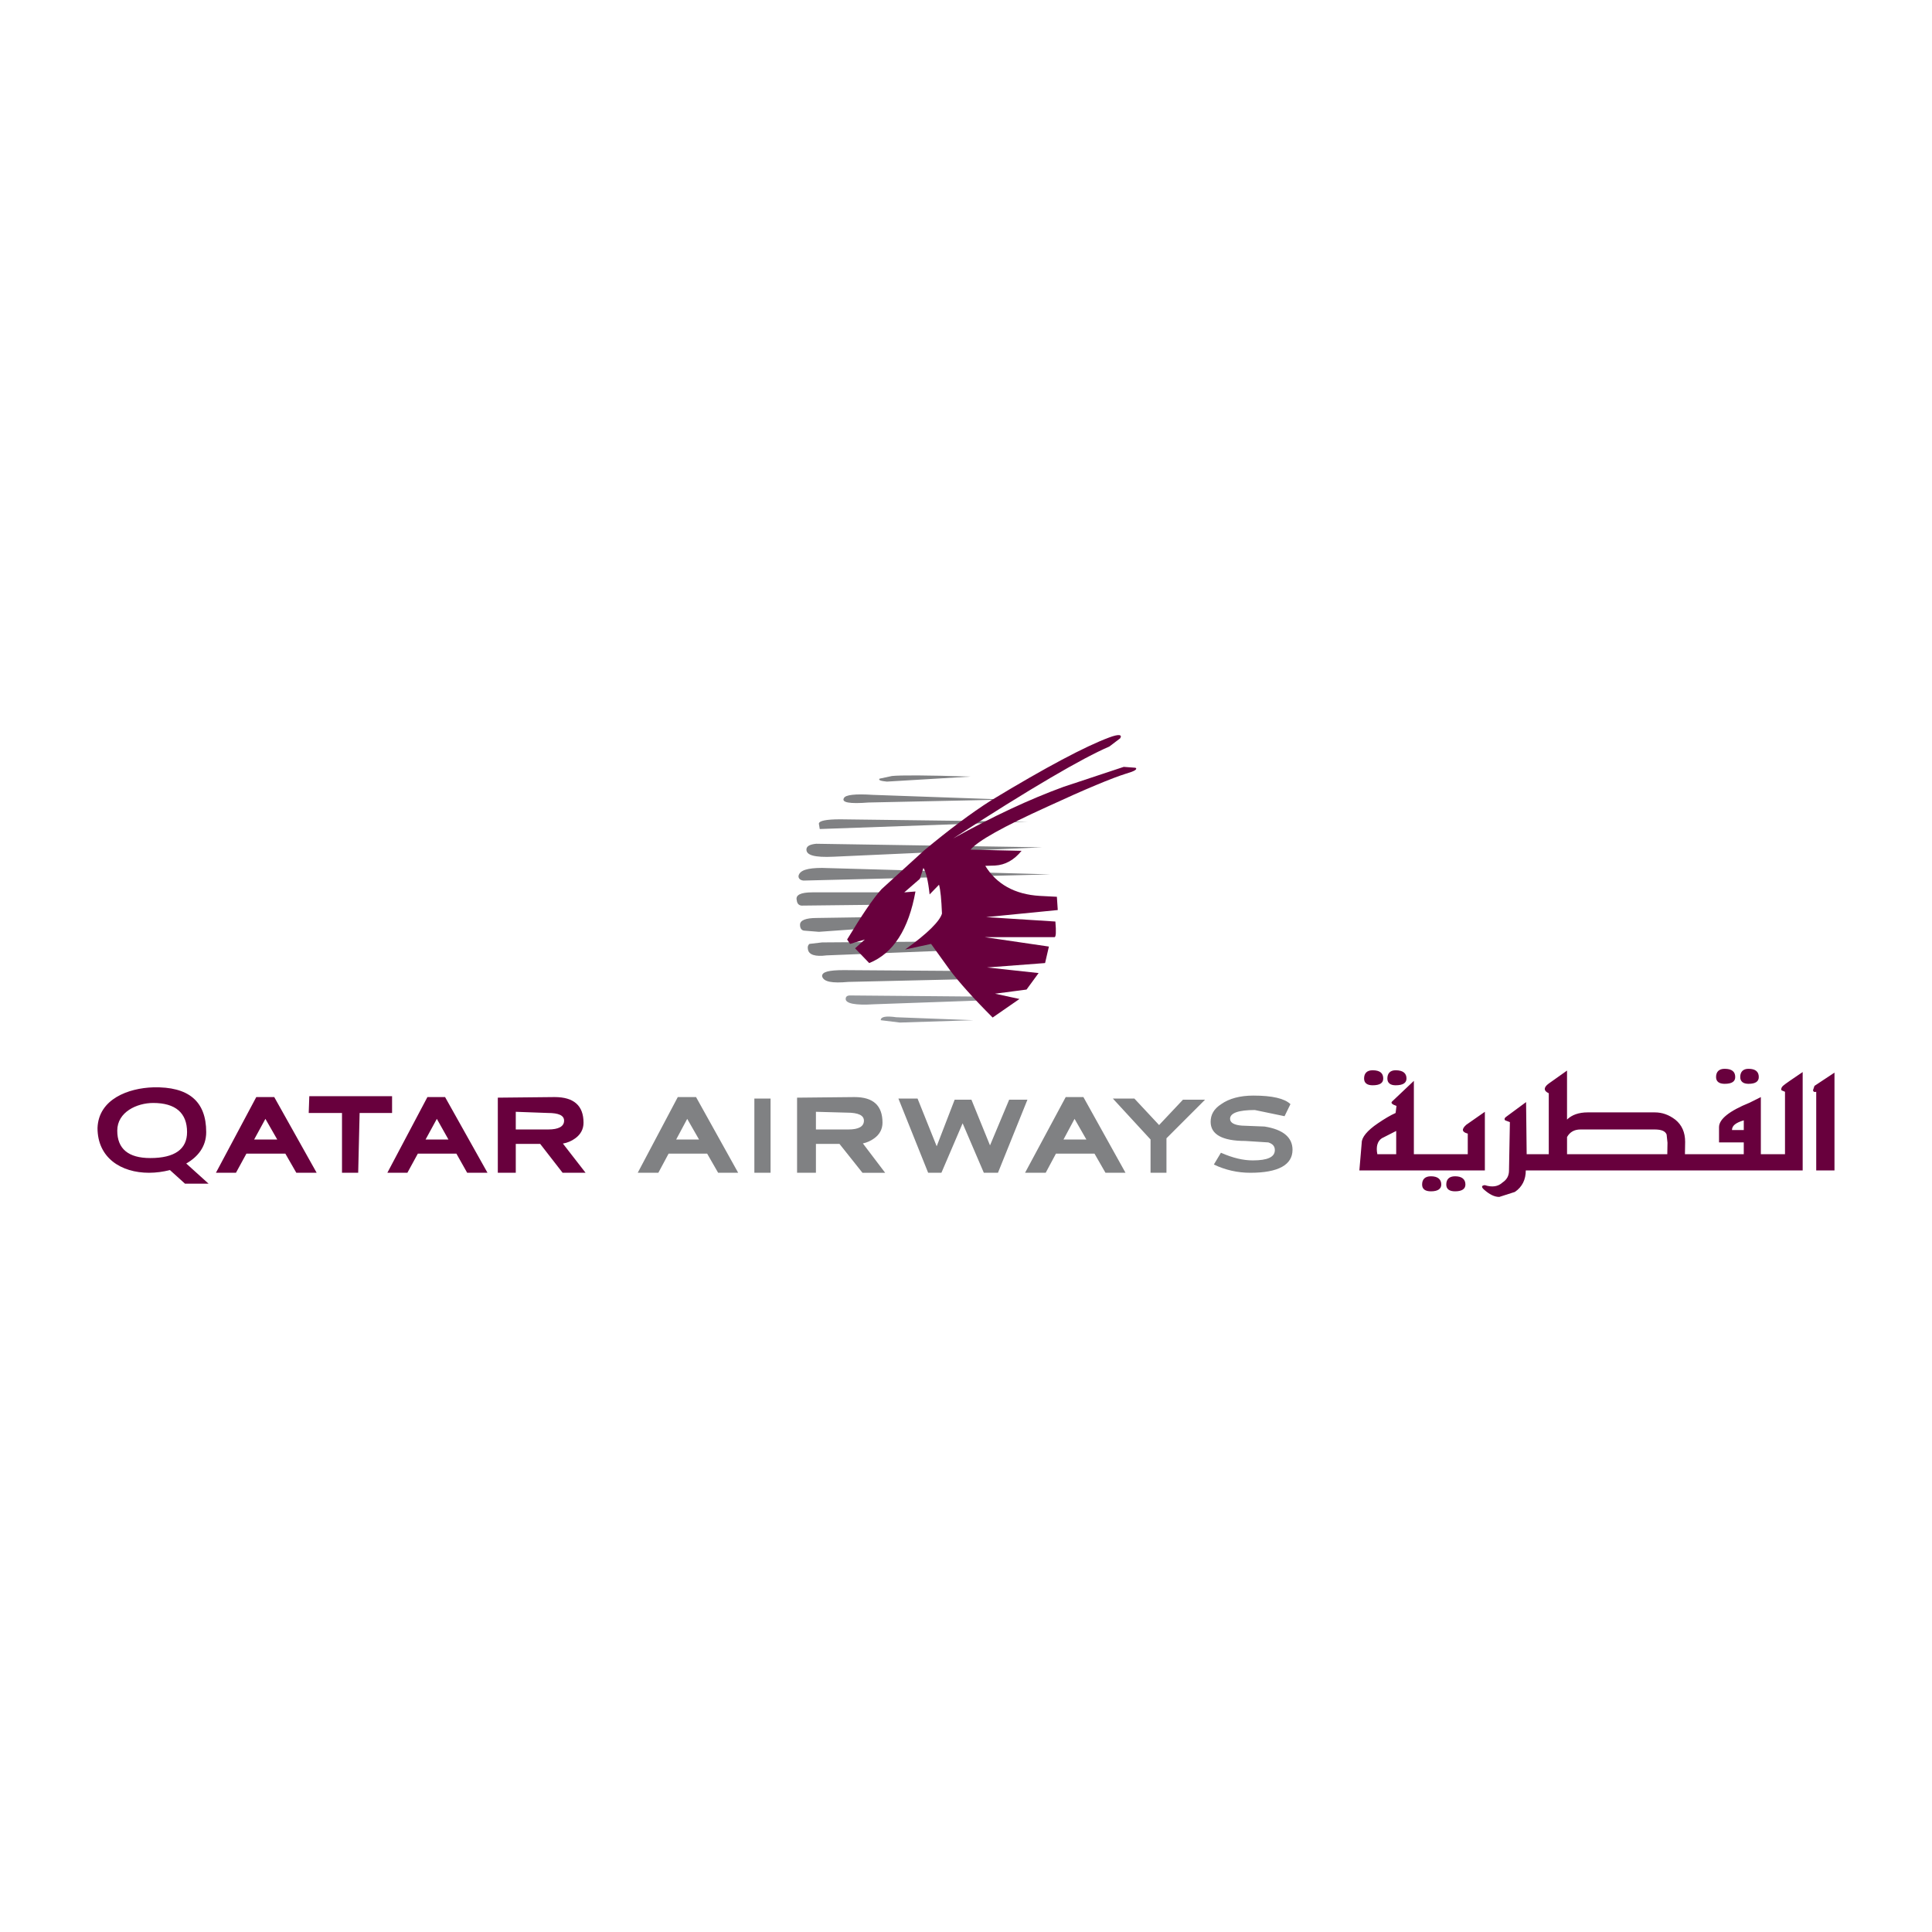
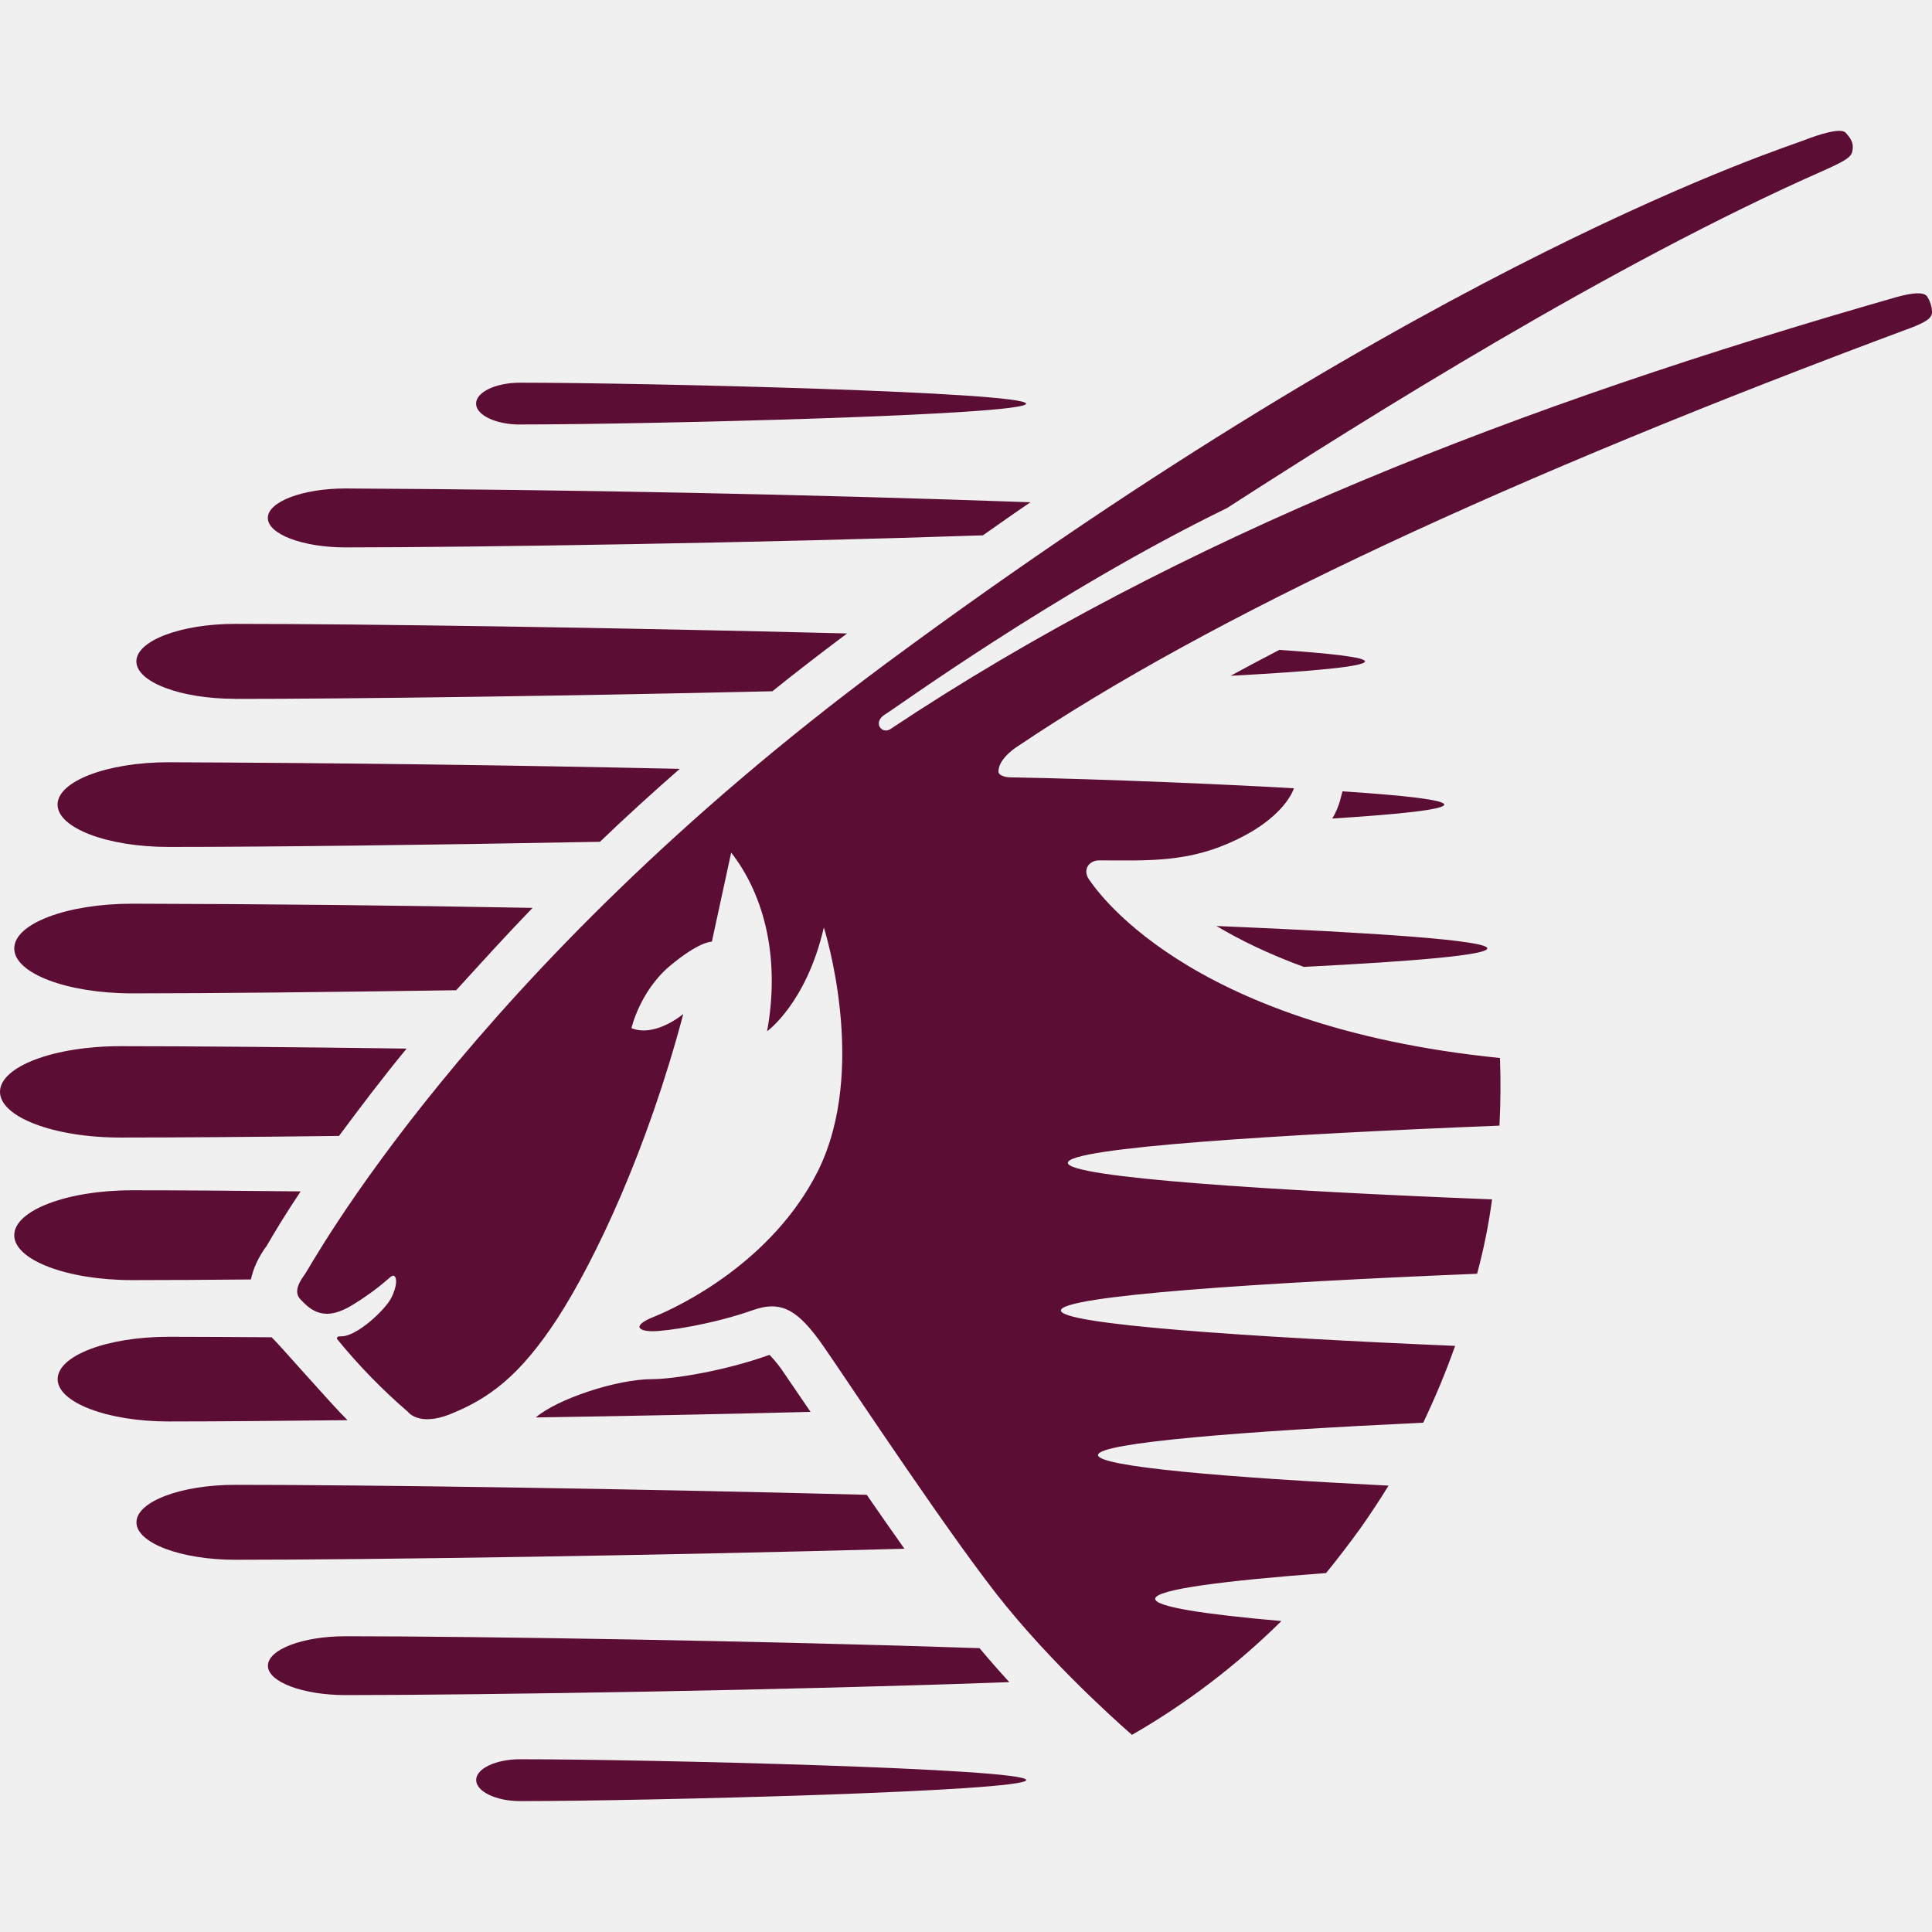
- <svg xmlns="http://www.w3.org/2000/svg" width="2500" height="2500" viewBox="0 0 192.756 192.756">
-   <g fill-rule="evenodd" clip-rule="evenodd">
-     <path fill="#fff" d="M0 0h192.756v192.756H0V0z" />
-     <path d="M88.488 77.981l8.346-.5c-4.408-.147-7.023-.147-7.846-.059l-1.234.265c-.148.146.117.235.734.294zM86.636 80.067l13.724-.294-13.283-.47c-1.763-.118-2.733 0-2.88.323-.264.441.588.588 2.439.441zM81.787 82.712l20.719-.734-18.662-.235c-1.41 0-2.145.146-2.145.44l.088.529zM83.168 85.475l20.806-.94-22.541-.353c-.587.06-.911.206-.969.5-.088.646.794.881 2.704.793zM80.17 87.855l24.626-.617-22.775-.646c-1.469 0-2.233.235-2.351.793-.028.235.148.441.5.47zM79.965 90.353l7.788-.088 1.087-1.235h-7.788c-1.175 0-1.705.265-1.558.793.03.295.177.5.471.53zM81.699 92.968l4.937-.353.647-1.117-5.79.088c-1.117 0-1.675.235-1.675.676 0 .353.147.559.411.588l1.47.118zM82.463 95.319l12.548-.5-.881-.882-12.108.088-1.264.147c-.147.117-.206.294-.147.559.089.53.735.735 1.852.588zM96.687 96.877l-12.49-.088c-1.528 0-2.204.176-2.175.617.147.559 1 .705 2.616.559l12.813-.295-.764-.793z" fill="#808183" />
-     <path d="M98.244 99.434l-13.43-.117c-.294 0-.44.117-.44.352 0 .441.94.646 2.792.529l12.401-.441-1.323-.323zM89.78 102.02l7.347-.234-7.699-.295c-1.028-.146-1.557-.059-1.557.295l1.909.234z" fill="#93969a" />
-     <path d="M110.676 74.484C108 75.63 102.799 78.657 95.1 83.653c3.966-2.204 7.611-3.909 10.99-5.143l6.025-1.999 1.176.088c.234.147-.117.353-.941.587-1.41.441-4.025 1.528-7.846 3.292-4.408 1.999-6.936 3.409-7.67 4.291l5.084.118c-.734.911-1.617 1.41-2.645 1.469l-.971.03c1.117 1.822 2.939 2.851 5.438 2.998l1.705.088.088 1.323-7.143.705 6.906.441c.088 1.028.059 1.558-.088 1.558h-6.965l6.406.94-.381 1.646-5.791.439 5.145.559-1.205 1.646-3.145.412 2.438.527-2.674 1.852c-1.91-1.91-3.35-3.525-4.261-4.73l-1.881-2.616-2.586.559c2.263-1.616 3.468-2.851 3.673-3.586-.059-1.41-.147-2.351-.294-2.879l-.94.97c-.147-1.411-.382-2.292-.617-2.645l-.353 1.087-1.558 1.352 1.117-.088c-.676 3.761-2.204 6.171-4.614 7.142l-1.411-1.47.97-.881-1.469.441-.294-.441c1.44-2.38 2.557-4.055 3.438-5.025l4.261-3.879c2.41-1.999 4.614-3.673 6.7-4.996 5.438-3.292 9.375-5.378 11.756-6.26.939-.353 1.322-.294 1.086.088l-1.083.821zM18.582 116.084l2.227 2.012h-2.352l-1.506-1.361a8.277 8.277 0 0 1-2.079.273c-2.805 0-5.143-1.496-5.143-4.467.104-2.902 3.101-3.982 5.554-4.057 3.526-.088 5.29 1.383 5.29 4.467 0 1.461-.847 2.481-1.991 3.133zm9.078-2.396h-2.304l1.124-2.059 1.18 2.059zm-3.076 1.41h3.885l1.096 1.91h2.028l-4.232-7.553h-1.792l-4.026 7.553h1.998l1.043-1.91zm9.537-4.057v5.967h1.616l.142-5.967h3.238v-1.674h-8.258l-.059 1.674h3.321zm19.774 3.086l2.237 2.881h2.292l-2.263-2.914a2.894 2.894 0 0 0 1.235-.525c.529-.381.823-.91.823-1.557 0-1.705-.97-2.557-2.88-2.557l-5.672.059v7.494h1.792v-2.881h2.436zm-9.154-.439H42.46l1.124-2.059 1.157 2.059zm-3.053 1.41h3.846l1.076 1.91h2.028l-4.232-7.553h-1.763l-3.997 7.553h1.999l1.043-1.91zm-23.025-2.147c0-1.91-1.146-2.908-3.379-2.908-1.614 0-3.585.895-3.585 2.762 0 1.793 1.087 2.734 3.292 2.734 2.437 0 3.672-.883 3.672-2.588zm32.796-2.027l3.204.117c1.058 0 1.616.236 1.616.766 0 .588-.559.881-1.587.881h-3.233v-1.764z" fill="#68003d" />
-     <path d="M75.263 109.602v7.406h1.616v-7.406h-1.616zm21.658.117h-1.675l-1.792 4.645-1.91-4.762h-1.91l2.968 7.406h1.323l2.116-4.938 2.116 4.938h1.41l2.939-7.289h-1.822l-1.91 4.557-1.853-4.557zm23.306 0h-2.205l-2.379 2.527-2.469-2.645h-2.146l3.762 4.086v3.32h1.588v-3.439l3.849-3.849zm.558 2.205c0 1.264 1.174 1.91 3.467 1.91l2.293.146c.439.146.646.383.646.764 0 .705-.734 1.029-2.205 1.029-.939 0-1.969-.234-3.174-.764l-.705 1.176a8.327 8.327 0 0 0 3.645.822c2.791 0 4.203-.793 4.203-2.293 0-1.234-.941-2.027-2.793-2.32l-2.262-.09c-.766-.059-1.176-.293-1.176-.676 0-.588.852-.881 2.469-.881l2.967.617.588-1.205c-.588-.559-1.793-.852-3.703-.852-1.322 0-2.41.293-3.203.852-.735.472-1.057 1.06-1.057 1.765zm-51.042 1.764h-2.281l1.102-2.059 1.179 2.059zm-3.037 1.41h3.847l1.096 1.91h1.999l-4.203-7.553h-1.822l-3.997 7.553h2.057l1.023-1.91zm41.681-1.41h-2.281l1.102-2.059 1.179 2.059zm-3.035 1.41h3.846l1.096 1.91h1.998l-4.201-7.553h-1.764l-4.057 7.553h2.059l1.023-1.91zm-23.947-4.174l3.081.084c1.146 0 1.708.27 1.708.799 0 .588-.528.881-1.557.881h-3.232v-1.764zm2.35 3.203h-2.35v2.881h-1.881v-7.494l5.731-.059c1.881 0 2.792.852 2.792 2.557 0 .646-.293 1.176-.822 1.557a2.97 2.97 0 0 1-1.135.512l2.222 2.928h-2.263l-2.294-2.882z" fill="#808183" />
-     <path d="M171.508 113.98v-1.527c0-.795 1.027-1.617 3.057-2.439l1.115-.559v5.701h2.41v-6.23l-.352-.146c-.061-.146 0-.295.146-.441.234-.205.881-.646 1.969-1.381v9.814h-27.625c0 .912-.352 1.646-1.086 2.146l-1.559.5c-.5 0-.998-.266-1.527-.736-.295-.264-.236-.41.088-.439.734.234 1.322.146 1.764-.266.439-.293.646-.676.646-1.205l.088-4.818-.471-.176c-.117-.119-.059-.266.176-.412l1.91-1.41.059 5.201h2.205v-6.084c-.529-.234-.529-.588 0-.969l1.822-1.293v4.887c.48-.469 1.178-.715 2.057-.715h6.701c.734 0 1.41.236 2.057.736.646.527.969 1.262.969 2.203l-.02 1.234h5.869v-1.176h-2.468zm-30.446-6.142v7.318h5.377V113.1c-.588-.148-.646-.441-.146-.883l1.852-1.293v5.848h-12.52l.234-2.762c0-.529.529-1.205 1.617-1.939.646-.441 1.234-.793 1.764-1.029l.088-.705c-.441-.146-.588-.293-.441-.439l2.175-2.06zm32.915 3.939c-.795.234-1.176.527-1.176.969h1.176v-.969zm-36.559 3.379h1.881v-2.322l-1.439.734c-.442.295-.589.854-.442 1.588zm-.471-8.375c.734 0 1.059.293 1.059.822 0 .441-.324.676-1.059.676-.559 0-.852-.234-.852-.676.001-.529.294-.822.852-.822zm2.293 0c.734 0 1.086.293 1.086.822 0 .441-.352.676-1.086.676-.529 0-.822-.234-.822-.676 0-.529.293-.822.822-.822zm3.526 10.578c.676 0 1.029.295 1.029.824 0 .439-.354.676-1.029.676-.588 0-.881-.236-.881-.676 0-.529.293-.824.881-.824zm2.41 0c.676 0 1.029.295 1.029.824 0 .439-.354.676-1.029.676-.588 0-.881-.236-.881-.676 0-.529.293-.824.881-.824zm26.89-10.724c.734 0 1.057.293 1.057.822 0 .439-.322.676-1.057.676-.559 0-.854-.236-.854-.676.001-.529.296-.822.854-.822zm2.379 0c.707 0 1.029.293 1.029.822 0 .439-.322.676-1.029.676-.527 0-.822-.236-.822-.676 0-.529.295-.822.822-.822zm-8.099 8.521h-10.002v-1.713c.277-.492.715-.756 1.352-.756h7.348c.705 0 1.086.146 1.234.5l.088.822-.02 1.147zm16.681-8.14v9.756h-1.822v-7.846c-.176.059-.293 0-.322-.146l.146-.441 1.998-1.323z" fill="#68003d" />
-   </g>
+ <svg xmlns="http://www.w3.org/2000/svg" fill="#5C0D34" role="img" viewBox="0 0 24 24">
+   <path fill="#5C0D34" d="M18.633 13.143c.011.283.008.564-.006.84-2.752.11-5.362.274-5.362.462 0 .183 2.552.347 5.27.454a7.221 7.221 0 0 1-.186.924c-2.68.11-5.17.273-5.17.456 0 .174 2.326.33 4.897.44-.116.33-.25.647-.396.954-2.21.105-4.04.247-4.04.402 0 .145 1.595.279 3.609.38a9.968 9.968 0 0 1-.354.536c-.134.184-.274.369-.422.55-1.26.094-2.123.203-2.123.32 0 .1.616.193 1.568.276a9.055 9.055 0 0 1-1.856 1.414s-.854-.733-1.557-1.592c-.63-.764-1.96-2.78-2.271-3.229-.314-.451-.52-.585-.887-.453-.491.173-1.063.26-1.238.26-.176 0-.271-.067.025-.184.291-.118 1.45-.665 2.023-1.799.64-1.274.077-3.033.077-3.033-.216.94-.705 1.29-.705 1.29.159-.872-.014-1.664-.446-2.22l-.24 1.107s-.15-.01-.525.304c-.37.314-.474.77-.474.77.296.12.644-.176.644-.176-.446 1.685-1.093 3.054-1.562 3.78-.472.724-.856.998-1.33 1.19-.396.159-.529-.028-.529-.028a7.17 7.17 0 0 1-.878-.902s-.021-.04.05-.036c.196.003.54-.327.616-.467.084-.158.078-.277.033-.286-.04-.007-.115.119-.492.353-.37.236-.537.074-.665-.06-.093-.1 0-.232.057-.312.06-.074 2.025-3.736 7.222-7.588 6.822-5.045 11.171-6.405 11.42-6.505.166-.065.434-.15.496-.088.065.071.1.128.088.211-.008.082-.05.123-.363.262-2.62 1.154-5.674 3.073-7.408 4.191-2.136 1.04-4.172 2.525-4.245 2.561-.164.101-.046.25.058.188 3.6-2.397 7.826-4.03 12.498-5.368.22-.062.342-.062.382-.014a.377.377 0 0 1 .064.187c.006.084-.064.13-.258.206-5.011 1.864-8.71 3.592-11.091 5.194 0 0-.245.146-.248.318 0 .065.132.073.132.073 1.19.021 2.784.092 3.538.136 0 0-.104.384-.83.692-.56.24-1.077.202-1.592.204-.117 0-.21.112-.122.238.047.06 1.14 1.816 5.104 2.217m-9.09 3.693c-.539.193-1.177.296-1.437.296-.451 0-1.189.25-1.45.476a337.1 337.1 0 0 0 3.413-.069 58.21 58.21 0 0 1-.322-.472 1.552 1.552 0 0 0-.187-.236c-.01.003-.008 0-.016.005M2.92 8.682c1.43 0 4.068-.035 6.675-.095.297-.239.606-.477.928-.718-2.89-.073-6.003-.119-7.603-.119-.676 0-1.226.21-1.226.466 0 .257.55.465 1.226.465m.407-2.247c0 .202.433.366.965.366 1.631 0 5.267-.059 7.918-.15.198-.138.395-.279.591-.411a283.4 283.4 0 0 0-8.509-.171c-.532 0-.965.164-.965.366m11.784 5.069c.29.173.647.348 1.085.508 1.387-.07 2.28-.147 2.28-.23 0-.1-1.374-.195-3.365-.278m-13.018-.982c1.214 0 3.196-.023 5.36-.064.309-.298.642-.6.991-.906a352.416 352.416 0 0 0-6.351-.082c-.762 0-1.378.236-1.378.526 0 .29.616.526 1.378.526m13.8-2.448a30.5 30.5 0 0 0-.606.322c1.023-.055 1.67-.115 1.67-.179 0-.05-.402-.097-1.063-.143m-9.433-2.8c1.556 0 6.286-.116 6.286-.258 0-.145-4.732-.261-6.286-.261-.301 0-.547.116-.547.26 0 .143.246.26.547.26M16.645 9.95a.89.89 0 0 1-.095.218c.862-.054 1.391-.113 1.391-.173 0-.058-.479-.113-1.264-.165zm-5.878 8.619c-2.952-.077-6.2-.124-7.846-.124-.676 0-1.226.209-1.226.466 0 .256.55.465 1.226.465 1.735 0 5.237-.053 8.314-.137-.156-.22-.313-.445-.468-.67m1.402 1.905c-2.654-.09-6.254-.148-7.876-.148-.532 0-.965.164-.965.367 0 .2.433.364.965.364 1.702 0 5.575-.062 8.245-.161a13.13 13.13 0 0 1-.37-.422m-6.253 1.638c0 .142.246.262.547.262 1.554 0 6.286-.12 6.286-.262 0-.143-4.73-.258-6.286-.258-.301 0-.547.115-.547.258m-2.798-6.218c.028-.13.087-.274.205-.43-.017.02-.024.039-.006.007.106-.183.244-.41.419-.671-.814-.009-1.53-.014-2.093-.014-.808 0-1.465.25-1.465.558 0 .309.657.558 1.465.558.415 0 .915-.003 1.475-.008m1.2 1.748c-.198-.193-.862-.957-.943-1.03-.483-.003-.918-.006-1.28-.006-.762 0-1.378.234-1.378.527 0 .288.616.525 1.378.525.587 0 1.348-.007 2.223-.016m-.105-3.532c.243-.327.517-.692.839-1.084-1.427-.019-2.678-.03-3.556-.03-.827 0-1.495.254-1.495.567 0 .313.668.568 1.495.568.698 0 1.644-.007 2.717-.02m-2.57-1.771c.97 0 2.404-.015 4.025-.039.298-.327.607-.67.949-1.023a298.993 298.993 0 0 0-4.974-.052c-.808 0-1.465.246-1.465.556 0 .31.657.558 1.465.558Z" />
</svg>
